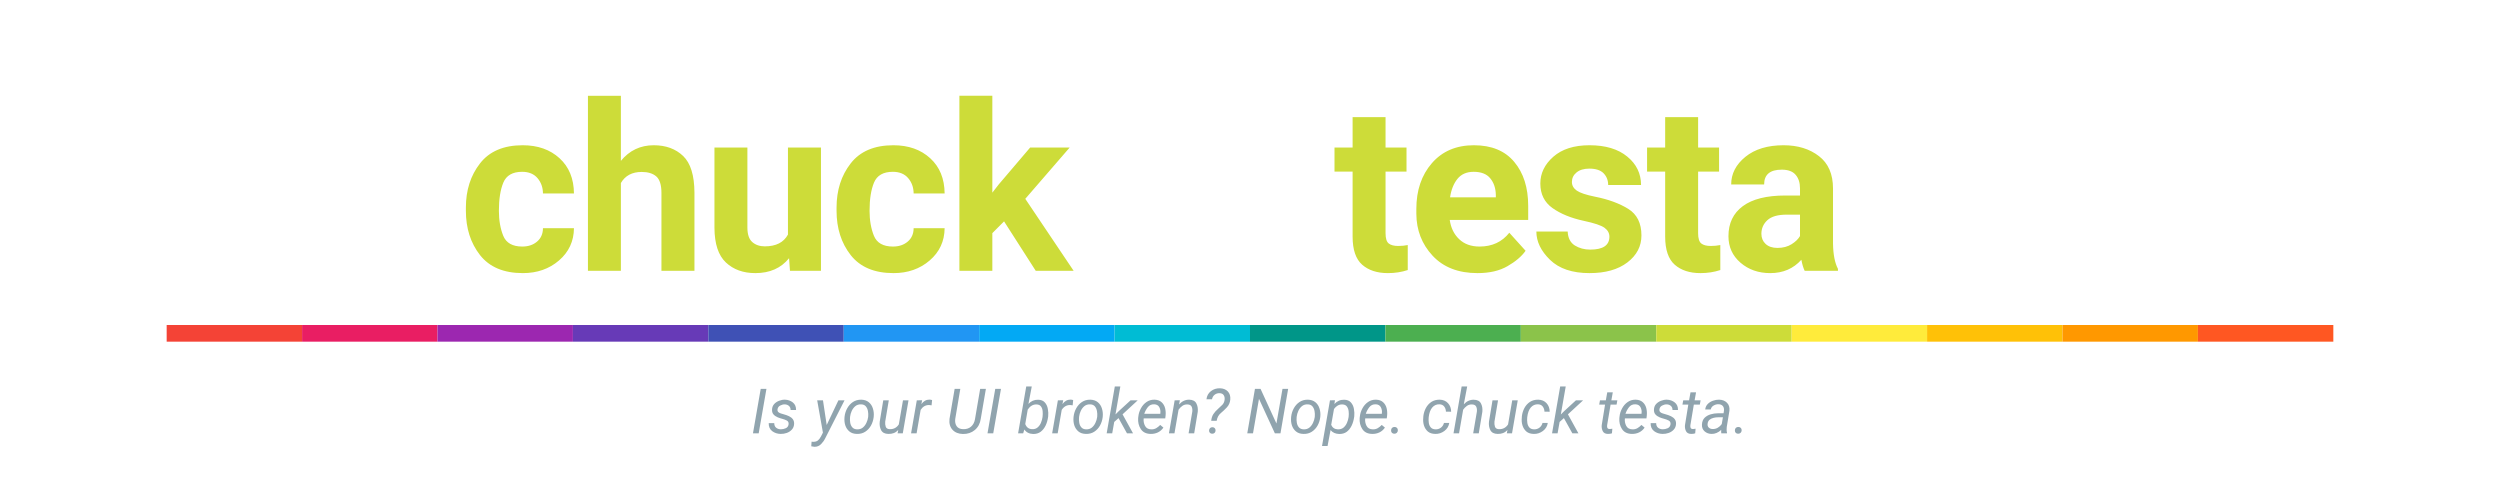
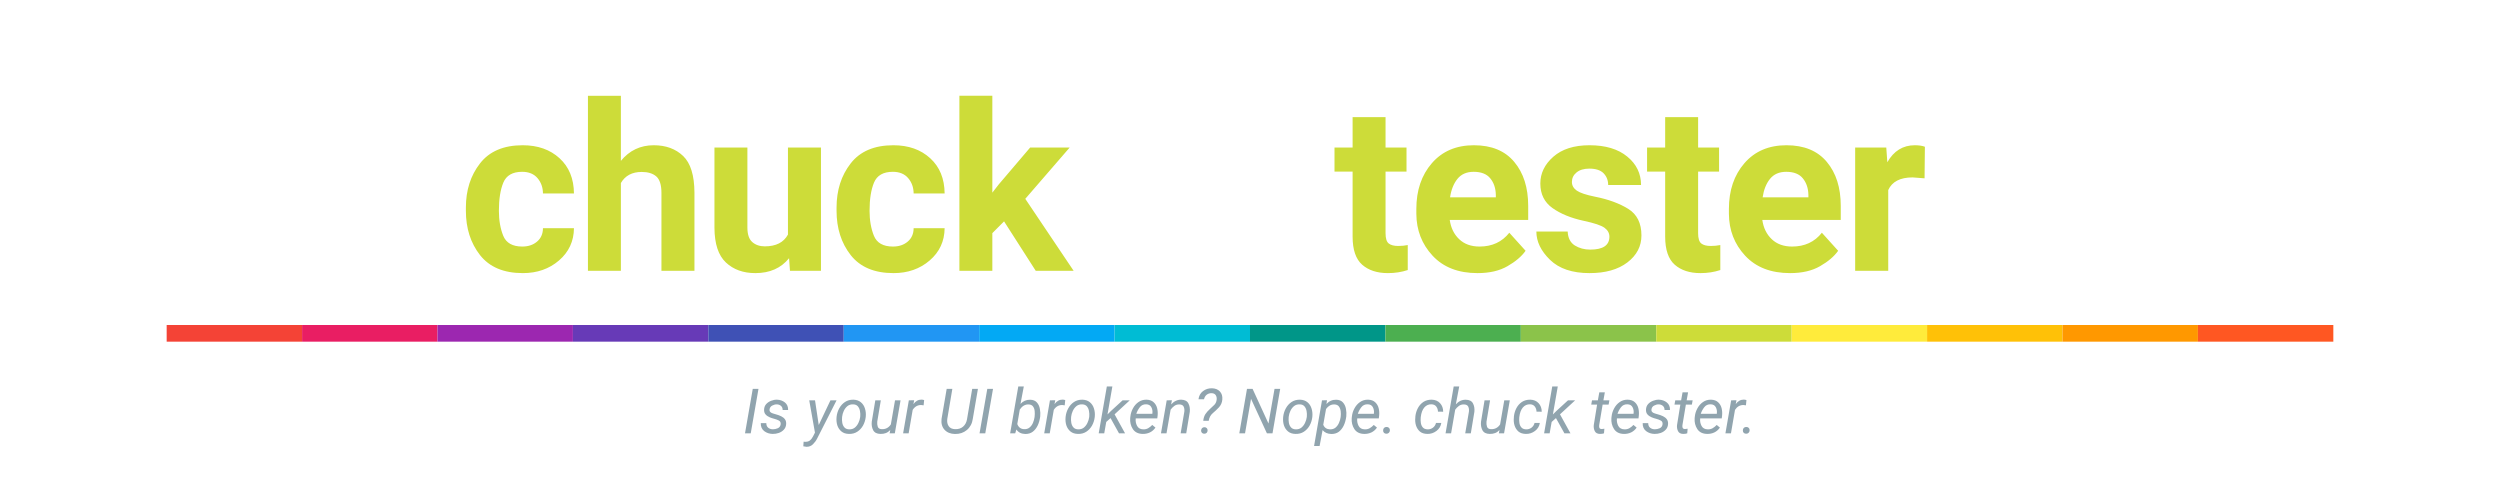
<svg xmlns="http://www.w3.org/2000/svg" viewBox="0 0 600 120">
  <rect x="40" y="78" width="32.5" height="4" fill="#F44336" />
  <rect x="72.5" y="78" width="32.5" height="4" fill="#E91E63" />
  <rect x="105" y="78" width="32.5" height="4" fill="#9C27B0" />
  <rect x="137.5" y="78" width="32.5" height="4" fill="#673AB7" />
  <rect x="170" y="78" width="32.5" height="4" fill="#3F51B5" />
  <rect x="202.5" y="78" width="32.5" height="4" fill="#2196F3" />
  <rect x="235" y="78" width="32.5" height="4" fill="#03A9F4" />
  <rect x="267.5" y="78" width="32.5" height="4" fill="#00BCD4" />
  <rect x="300" y="78" width="32.5" height="4" fill="#009688" />
  <rect x="332.5" y="78" width="32.5" height="4" fill="#4CAF50" />
  <rect x="365" y="78" width="32.5" height="4" fill="#8BC34A" />
  <rect x="397.5" y="78" width="32.5" height="4" fill="#CDDC39" />
  <rect x="430" y="78" width="32.5" height="4" fill="#FFEB3B" />
  <rect x="462.5" y="78" width="32.5" height="4" fill="#FFC107" />
  <rect x="495" y="78" width="32.5" height="4" fill="#FF9800" />
  <rect x="527.5" y="78" width="32.5" height="4" fill="#FF5722" />
  <text x="110" y="65" font-family="'Segoe UI', Roboto, 'Helvetica Neue', Arial, sans-serif" font-size="56" font-weight="700" letter-spacing="-1" fill="#CDDC39">chuck</text>
-   <text x="320" y="65" font-family="'Segoe UI', Roboto, 'Helvetica Neue', Arial, sans-serif" font-size="56" font-weight="700" letter-spacing="-1" fill="#CDDC39">testa</text>
-   <text x="300" y="104" font-family="'Segoe UI', Roboto, 'Helvetica Neue', Arial, sans-serif" font-size="15" font-weight="400" font-style="italic" text-anchor="middle" fill="#90A4AE">Is your UI broken? Nope. chuck testa.</text>
+   <text x="320" y="65" font-family="'Segoe UI', Roboto, 'Helvetica Neue', Arial, sans-serif" font-size="56" font-weight="700" letter-spacing="-1" fill="#CDDC39">tester</text>
+   <text x="300" y="104" font-family="'Segoe UI', Roboto, 'Helvetica Neue', Arial, sans-serif" font-size="15" font-weight="400" font-style="italic" text-anchor="middle" fill="#90A4AE">Is your UI broken? Nope. chuck tester.</text>
</svg>
